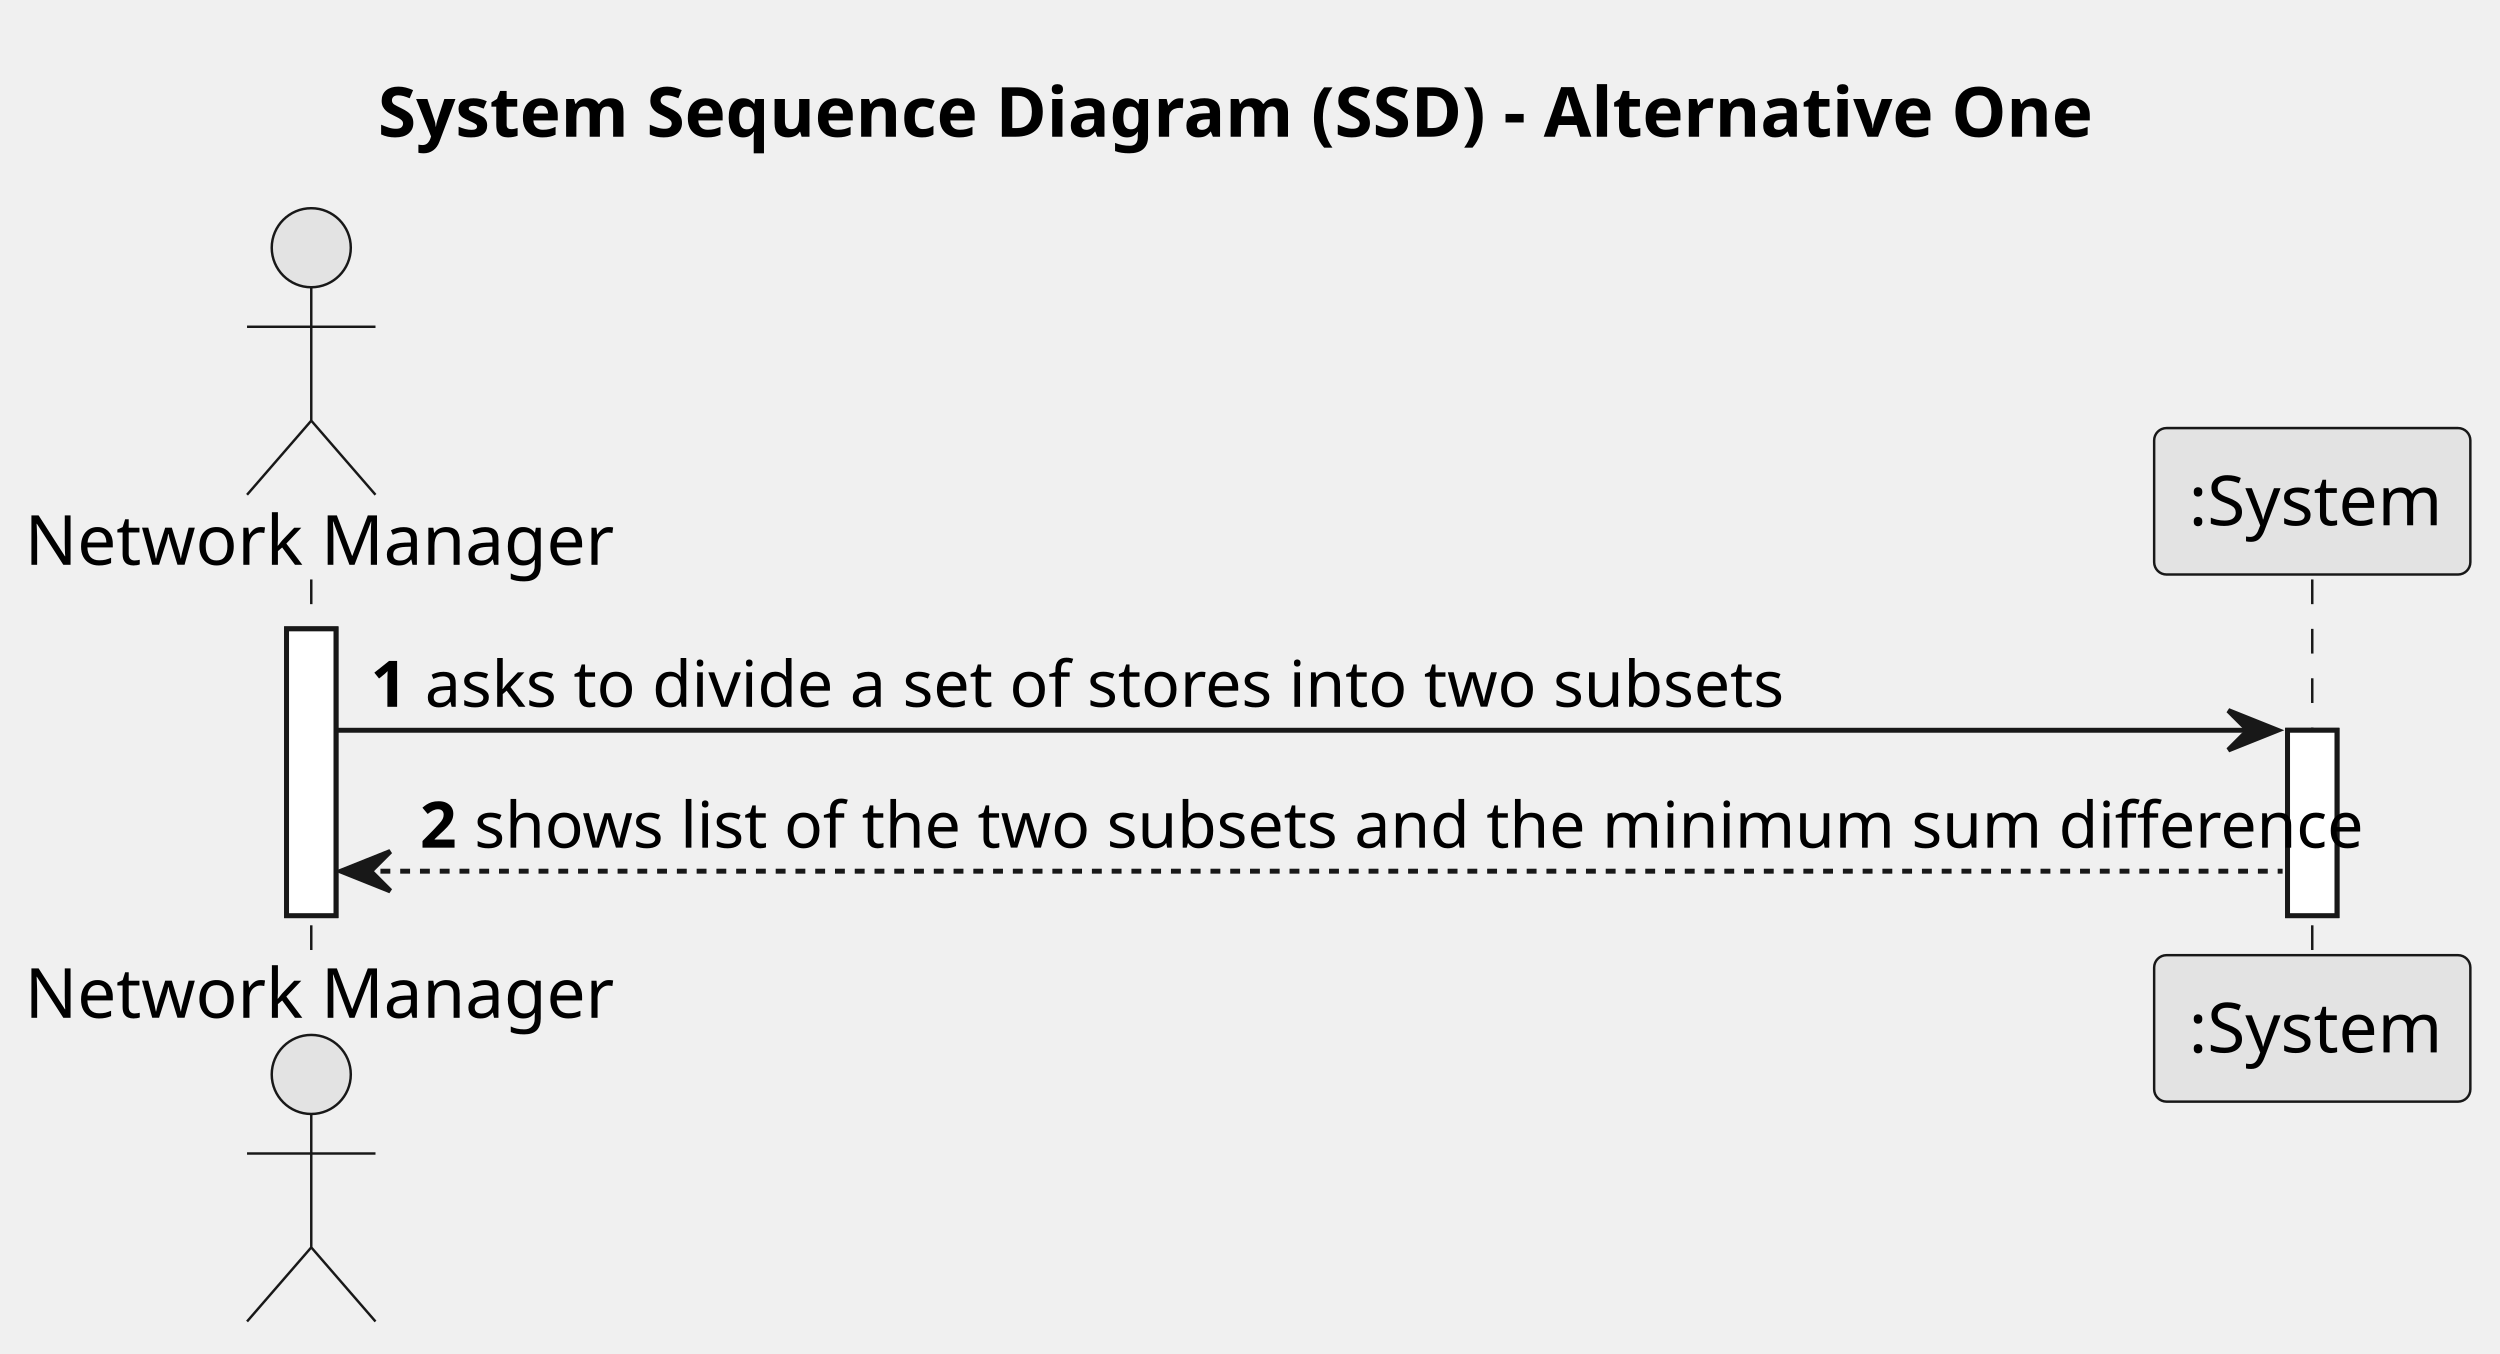
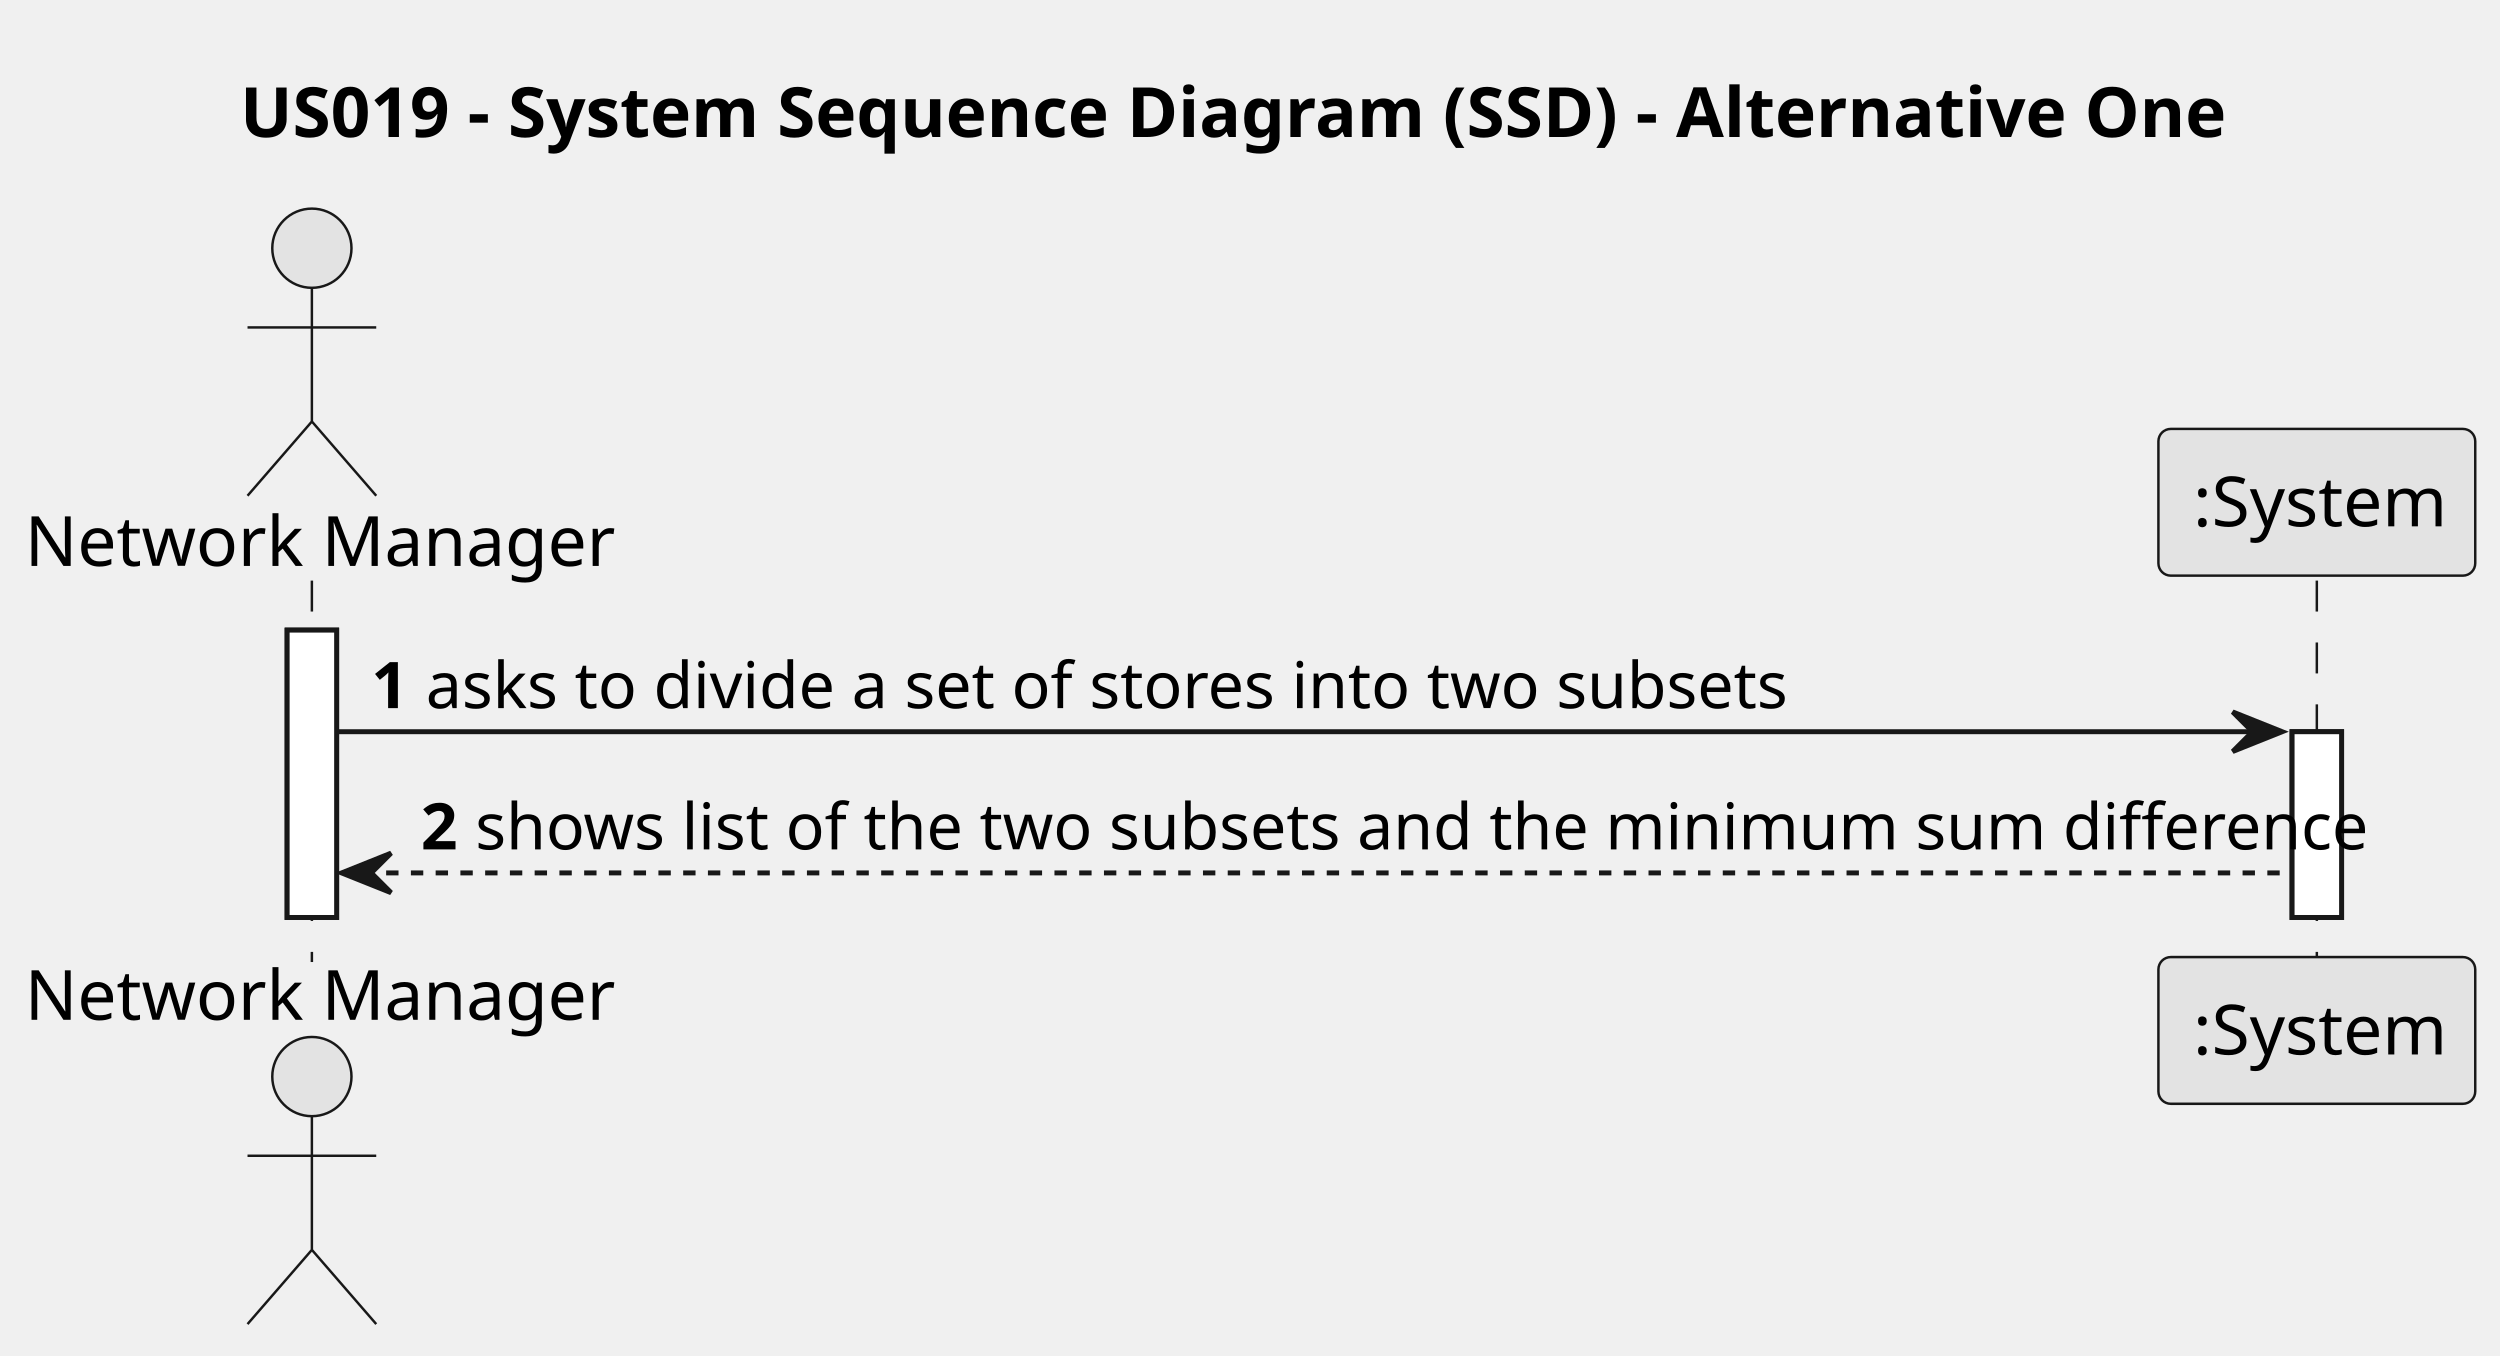
- <svg xmlns="http://www.w3.org/2000/svg" contentStyleType="text/css" height="274px" preserveAspectRatio="none" style="width:506px;height:274px;background:#FFFFFF;" version="1.1" viewBox="0 0 506 274" width="506px" zoomAndPan="magnify">
+ <svg xmlns="http://www.w3.org/2000/svg" contentStyleType="text/css" height="219.2px" preserveAspectRatio="none" style="width:404px;height:219px;background:#FFFFFF;" version="1.1" viewBox="0 0 404 219" width="404.8px" zoomAndPan="magnify">
  <defs />
  <g>
-     <text fill="#000000" font-family="sans-serif" font-size="14" font-weight="bold" lengthAdjust="spacing" textLength="351" x="76.5" y="27.674">System Sequence Diagram (SSD) - Alternative One</text>
-     <rect fill="#FFFFFF" height="58.047" style="stroke:#181818;stroke-width:1.0;" width="10" x="58" y="127.281" />
-     <rect fill="#FFFFFF" height="37.523" style="stroke:#181818;stroke-width:1.0;" width="10" x="463" y="147.805" />
-     <line style="stroke:#181818;stroke-width:0.5;stroke-dasharray:5.0,5.0;" x1="63" x2="63" y1="117.281" y2="194.328" />
-     <line style="stroke:#181818;stroke-width:0.5;stroke-dasharray:5.0,5.0;" x1="468" x2="468" y1="117.281" y2="194.328" />
-     <text fill="#000000" font-family="sans-serif" font-size="14" lengthAdjust="spacing" textLength="110" x="5" y="114.314">Network Manager</text>
-     <ellipse cx="63" cy="50.141" fill="#E3E3E3" rx="8" ry="8" style="stroke:#181818;stroke-width:0.5;" />
-     <path d="M63,58.141 L63,85.141 M50,66.141 L76,66.141 M63,85.141 L50,100.141 M63,85.141 L76,100.141 " fill="none" style="stroke:#181818;stroke-width:0.5;" />
-     <text fill="#000000" font-family="sans-serif" font-size="14" lengthAdjust="spacing" textLength="110" x="5" y="206.002">Network Manager</text>
-     <ellipse cx="63" cy="217.469" fill="#E3E3E3" rx="8" ry="8" style="stroke:#181818;stroke-width:0.5;" />
-     <path d="M63,225.469 L63,252.469 M50,233.469 L76,233.469 M63,252.469 L50,267.469 M63,252.469 L76,267.469 " fill="none" style="stroke:#181818;stroke-width:0.5;" />
-     <rect fill="#E3E3E3" height="29.641" rx="2.5" ry="2.5" style="stroke:#181818;stroke-width:0.5;" width="64" x="436" y="86.641" />
-     <text fill="#000000" font-family="sans-serif" font-size="14" lengthAdjust="spacing" textLength="50" x="443" y="106.314">:System</text>
-     <rect fill="#E3E3E3" height="29.641" rx="2.5" ry="2.5" style="stroke:#181818;stroke-width:0.5;" width="64" x="436" y="193.328" />
-     <text fill="#000000" font-family="sans-serif" font-size="14" lengthAdjust="spacing" textLength="50" x="443" y="213.002">:System</text>
-     <rect fill="#FFFFFF" height="58.047" style="stroke:#181818;stroke-width:1.0;" width="10" x="58" y="127.281" />
-     <rect fill="#FFFFFF" height="37.523" style="stroke:#181818;stroke-width:1.0;" width="10" x="463" y="147.805" />
-     <polygon fill="#181818" points="451,143.805,461,147.805,451,151.805,455,147.805" style="stroke:#181818;stroke-width:1.0;" />
-     <line style="stroke:#181818;stroke-width:1.0;" x1="68" x2="457" y1="147.805" y2="147.805" />
-     <text fill="#000000" font-family="sans-serif" font-size="13" font-weight="bold" lengthAdjust="spacing" textLength="7" x="75" y="143.05">1</text>
-     <text fill="#000000" font-family="sans-serif" font-size="13" lengthAdjust="spacing" textLength="265" x="86" y="143.05">asks to divide a set of stores into two subsets</text>
-     <polygon fill="#181818" points="79,172.328,69,176.328,79,180.328,75,176.328" style="stroke:#181818;stroke-width:1.0;" />
-     <line style="stroke:#181818;stroke-width:1.0;stroke-dasharray:2.0,2.0;" x1="73" x2="462" y1="176.328" y2="176.328" />
-     <text fill="#000000" font-family="sans-serif" font-size="13" font-weight="bold" lengthAdjust="spacing" textLength="7" x="85" y="171.573">2</text>
-     <text fill="#000000" font-family="sans-serif" font-size="13" lengthAdjust="spacing" textLength="360" x="96" y="171.573">shows list of the two subsets and the minimum sum difference</text>
+     <text fill="#000000" font-family="sans-serif" font-size="11.2" font-weight="bold" lengthAdjust="spacing" textLength="325.6" x="38.8" y="22.139">US019 - System Sequence Diagram (SSD) - Alternative One</text>
+     <rect fill="#FFFFFF" height="46.438" style="stroke:#181818;stroke-width:0.8;" width="8" x="46.4" y="101.825" />
+     <rect fill="#FFFFFF" height="30.019" style="stroke:#181818;stroke-width:0.8;" width="8" x="370.4" y="118.244" />
+     <line style="stroke:#181818;stroke-width:0.4;stroke-dasharray:5.0,5.0;" x1="50.4" x2="50.4" y1="93.825" y2="155.463" />
+     <line style="stroke:#181818;stroke-width:0.4;stroke-dasharray:5.0,5.0;" x1="374.4" x2="374.4" y1="93.825" y2="155.463" />
+     <text fill="#000000" font-family="sans-serif" font-size="11.2" lengthAdjust="spacing" textLength="88" x="4" y="91.452">Network Manager</text>
+     <ellipse cx="50.4" cy="40.112" fill="#E3E3E3" rx="6.4" ry="6.4" style="stroke:#181818;stroke-width:0.4;" />
+     <path d="M50.4,46.513 L50.4,68.112 M40,52.913 L60.8,52.913 M50.4,68.112 L40,80.112 M50.4,68.112 L60.8,80.112 " fill="none" style="stroke:#181818;stroke-width:0.4;" />
+     <text fill="#000000" font-family="sans-serif" font-size="11.2" lengthAdjust="spacing" textLength="88" x="4" y="164.802">Network Manager</text>
+     <ellipse cx="50.4" cy="173.975" fill="#E3E3E3" rx="6.4" ry="6.4" style="stroke:#181818;stroke-width:0.4;" />
+     <path d="M50.4,180.375 L50.4,201.975 M40,186.775 L60.8,186.775 M50.4,201.975 L40,213.975 M50.4,201.975 L60.8,213.975 " fill="none" style="stroke:#181818;stroke-width:0.4;" />
+     <rect fill="#E3E3E3" height="23.712" rx="2" ry="2" style="stroke:#181818;stroke-width:0.4;" width="51.2" x="348.8" y="69.312" />
+     <text fill="#000000" font-family="sans-serif" font-size="11.2" lengthAdjust="spacing" textLength="40" x="354.4" y="85.052">:System</text>
+     <rect fill="#E3E3E3" height="23.712" rx="2" ry="2" style="stroke:#181818;stroke-width:0.4;" width="51.2" x="348.8" y="154.662" />
+     <text fill="#000000" font-family="sans-serif" font-size="11.2" lengthAdjust="spacing" textLength="40" x="354.4" y="170.402">:System</text>
+     <rect fill="#FFFFFF" height="46.438" style="stroke:#181818;stroke-width:0.8;" width="8" x="46.4" y="101.825" />
+     <rect fill="#FFFFFF" height="30.019" style="stroke:#181818;stroke-width:0.8;" width="8" x="370.4" y="118.244" />
+     <polygon fill="#181818" points="360.8,115.044,368.8,118.244,360.8,121.444,364,118.244" style="stroke:#181818;stroke-width:0.8;" />
+     <line style="stroke:#181818;stroke-width:0.8;" x1="54.4" x2="365.6" y1="118.244" y2="118.244" />
+     <text fill="#000000" font-family="sans-serif" font-size="10.4" font-weight="bold" lengthAdjust="spacing" textLength="5.6" x="60" y="114.44">1</text>
+     <text fill="#000000" font-family="sans-serif" font-size="10.4" lengthAdjust="spacing" textLength="212" x="68.8" y="114.44">asks to divide a set of stores into two subsets</text>
+     <polygon fill="#181818" points="63.2,137.863,55.2,141.062,63.2,144.262,60,141.062" style="stroke:#181818;stroke-width:0.8;" />
+     <line style="stroke:#181818;stroke-width:0.8;stroke-dasharray:2.0,2.0;" x1="58.4" x2="369.6" y1="141.062" y2="141.062" />
+     <text fill="#000000" font-family="sans-serif" font-size="10.4" font-weight="bold" lengthAdjust="spacing" textLength="5.6" x="68" y="137.259">2</text>
+     <text fill="#000000" font-family="sans-serif" font-size="10.4" lengthAdjust="spacing" textLength="288" x="76.8" y="137.259">shows list of the two subsets and the minimum sum difference</text>
  </g>
</svg>
